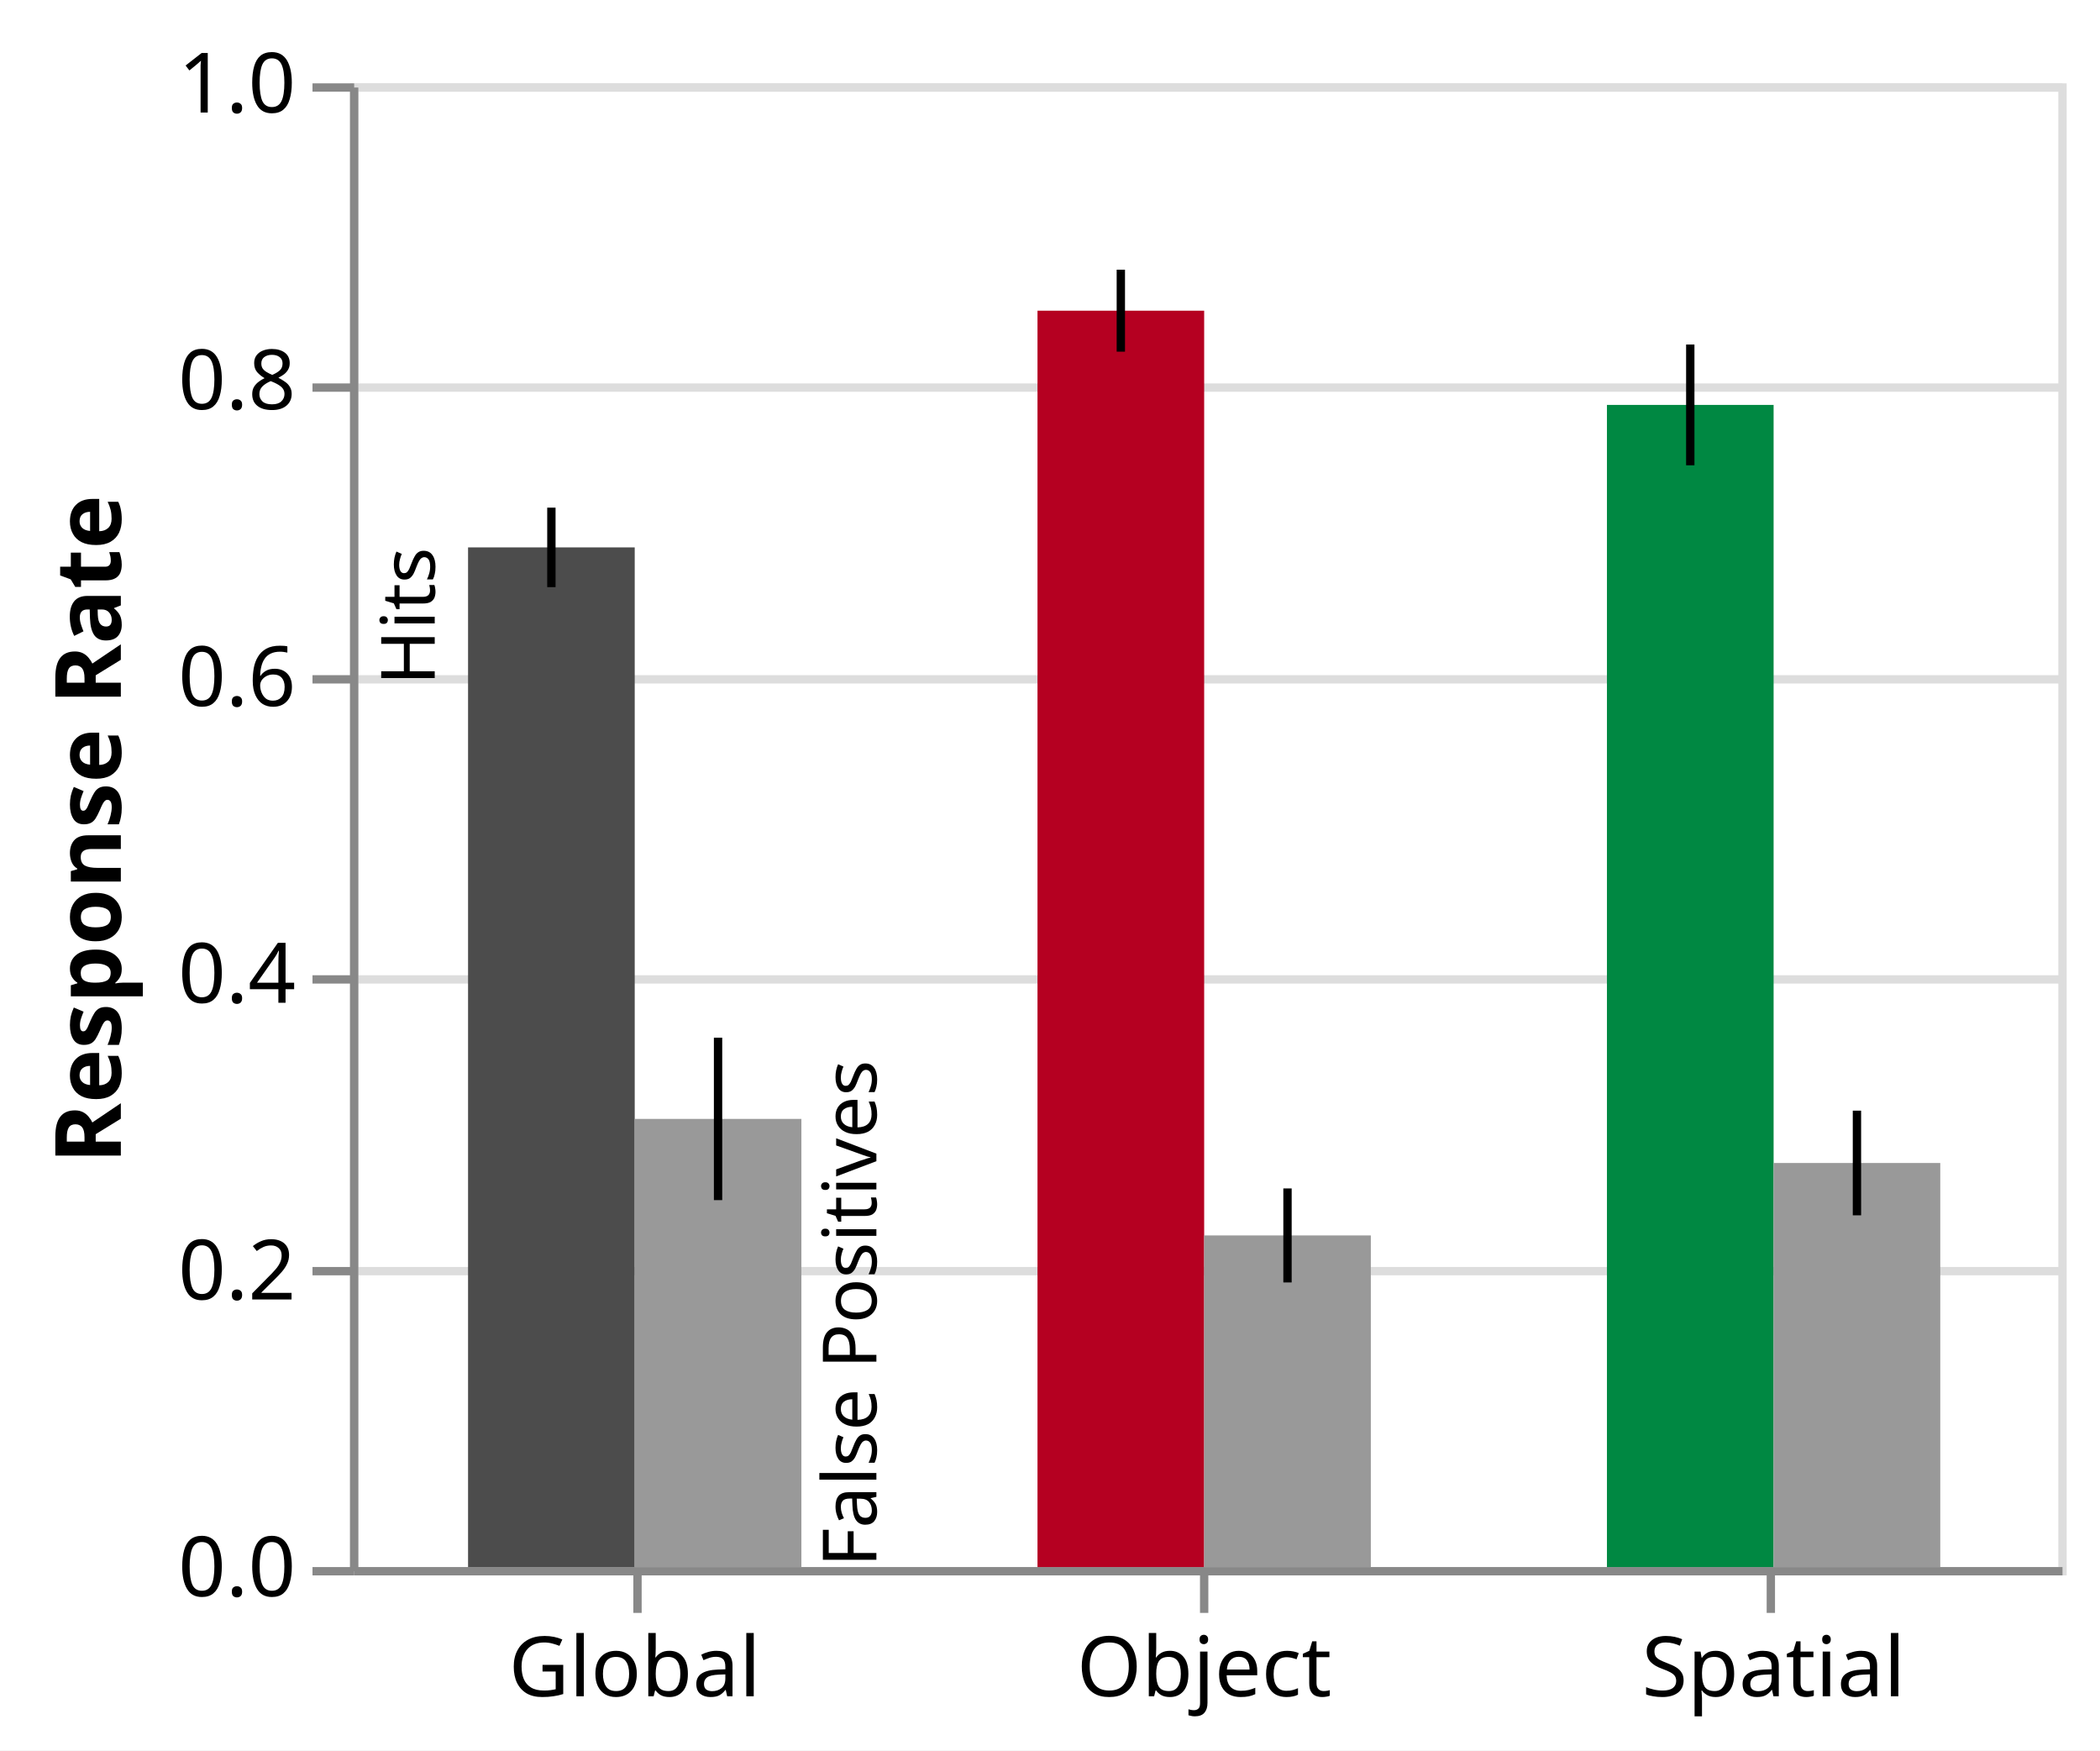
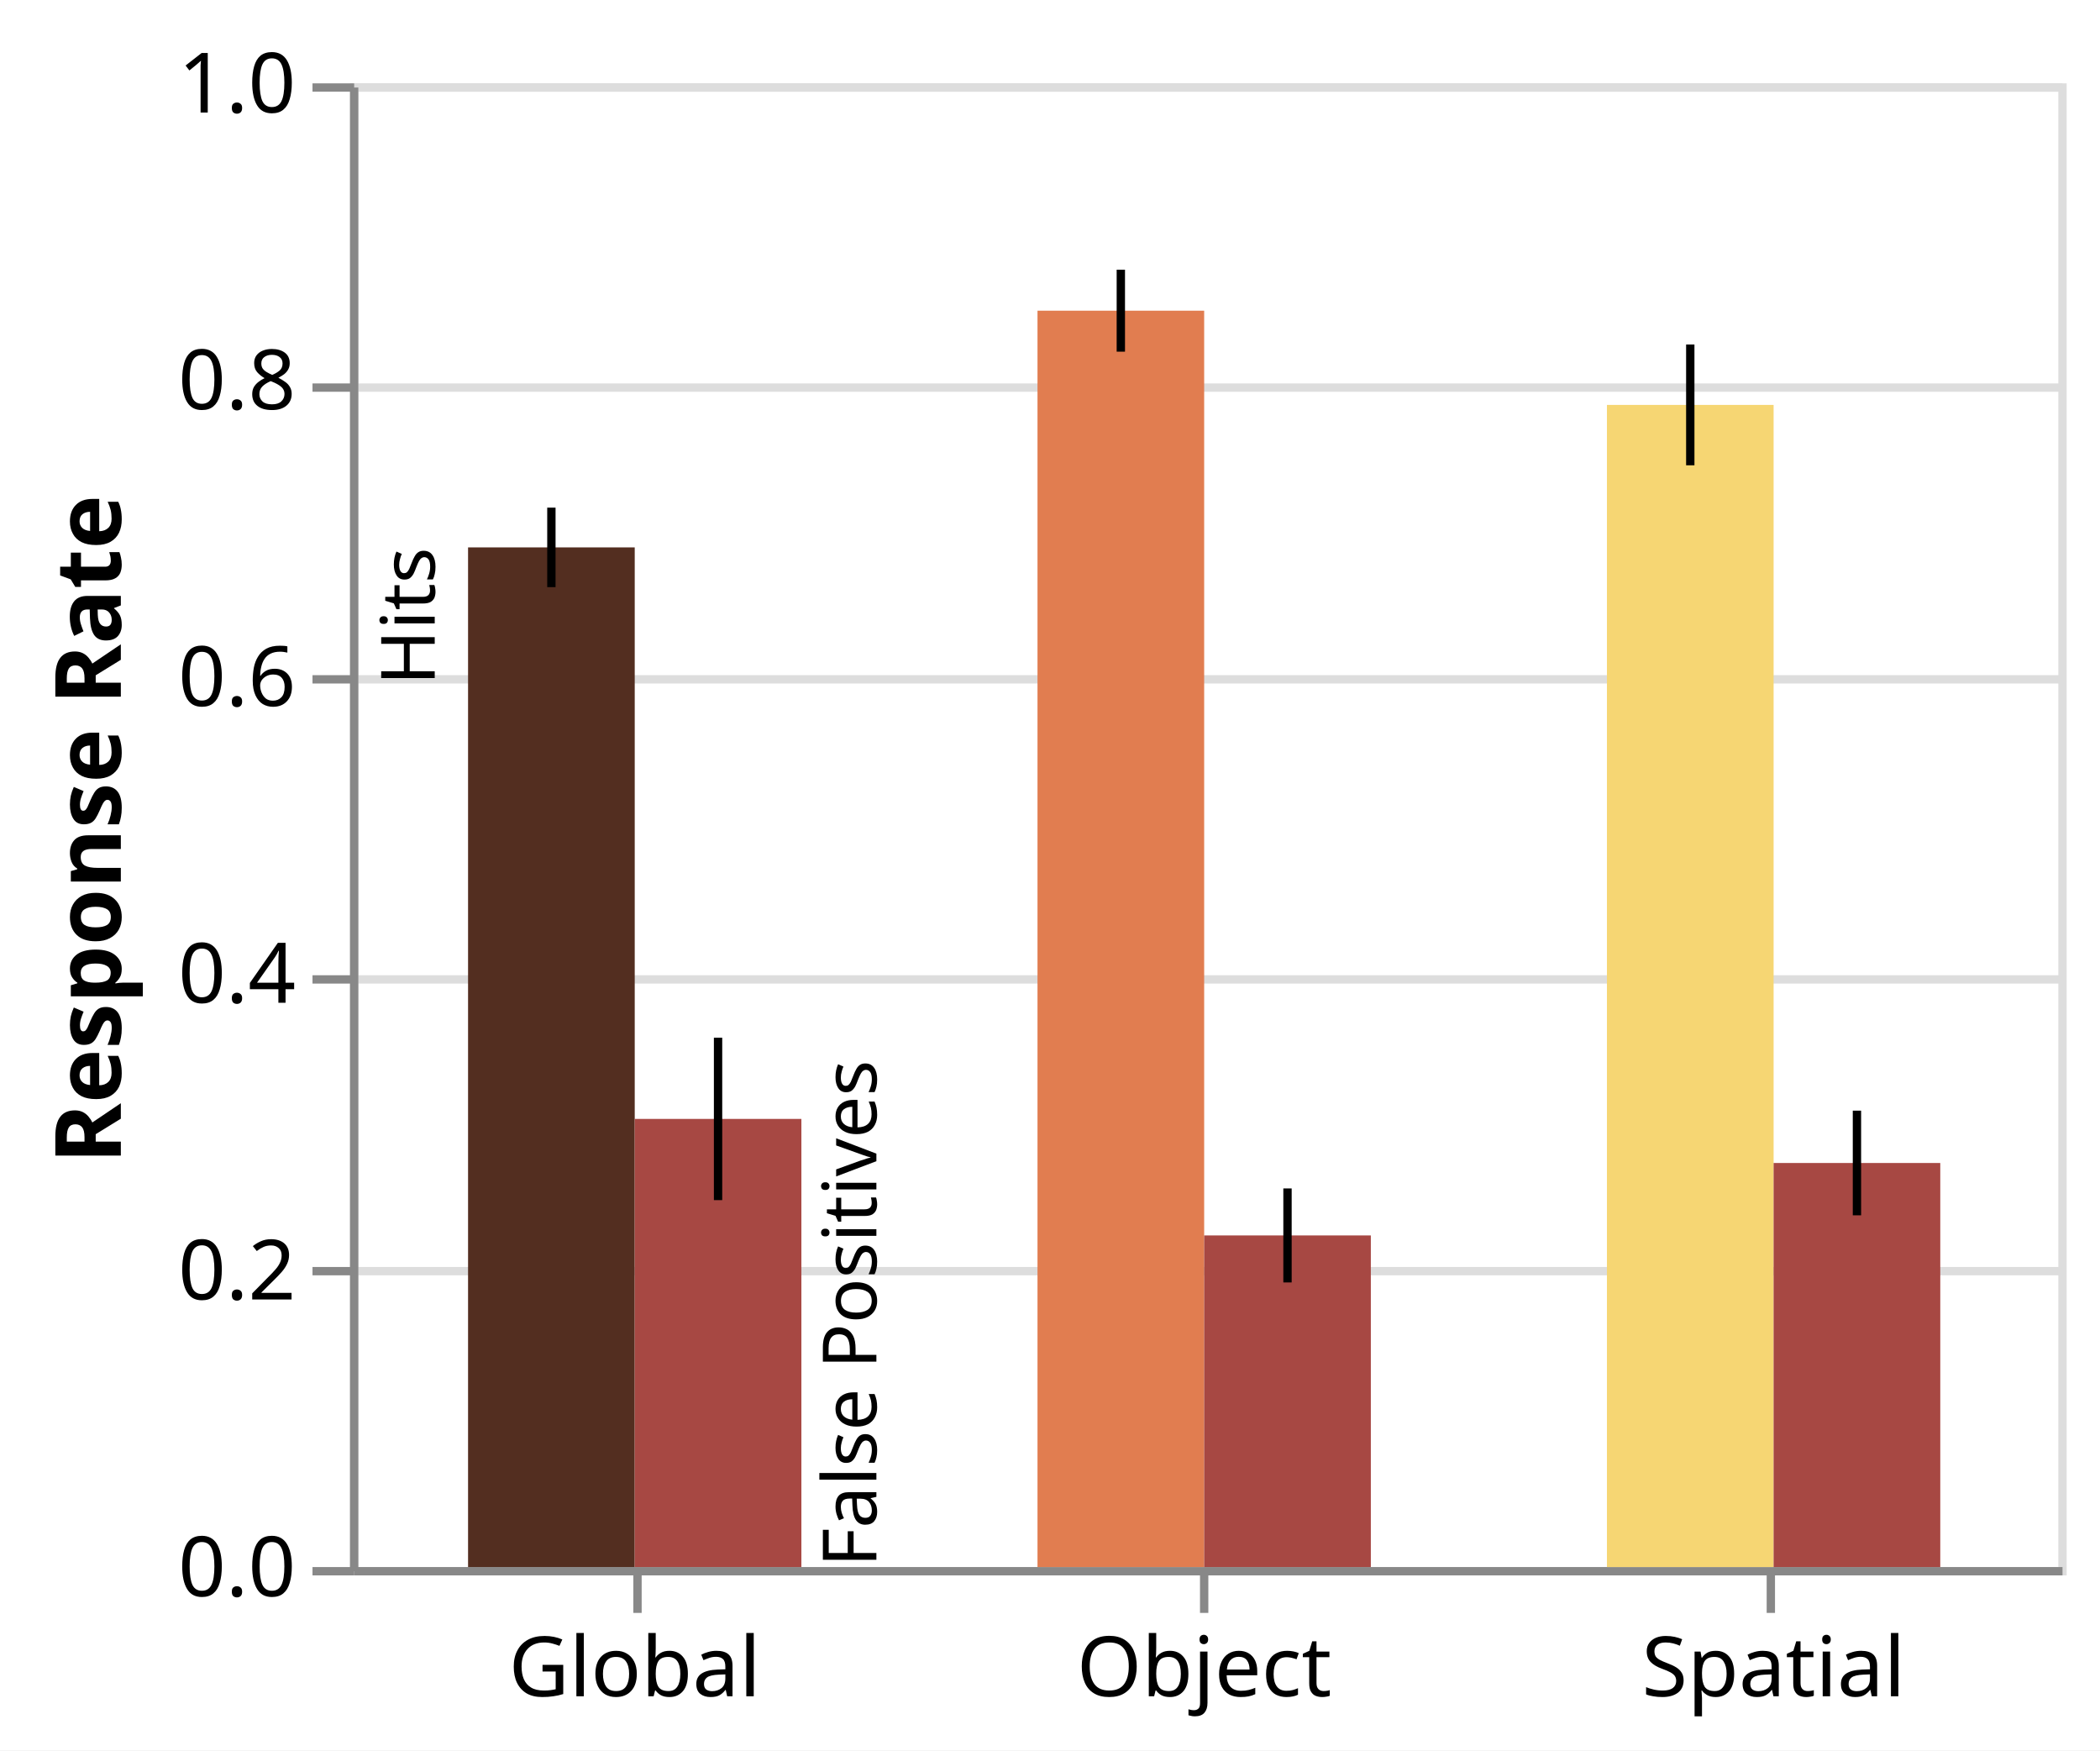
<svg xmlns="http://www.w3.org/2000/svg" class="marks" width="252" height="210" viewBox="0 0 252 210" version="1.1">
  <rect width="252" height="210" fill="white" />
  <g fill="none" stroke-miterlimit="10" transform="translate(42,10)">
    <g class="mark-group role-frame root" role="graphics-object" aria-roledescription="group mark container">
      <g transform="translate(0,0)">
        <path class="background" aria-hidden="true" d="M0.5,0.5h205v178h-205Z" stroke="#ddd" />
        <g>
          <g class="mark-group role-axis" aria-hidden="true">
            <g transform="translate(0.5,0.5)">
              <path class="background" aria-hidden="true" d="M0,0h0v0h0Z" pointer-events="none" />
              <g>
                <g class="mark-rule role-axis-grid" pointer-events="none">
                  <line transform="translate(0,178)" x2="205" y2="0" stroke="#ddd" stroke-width="1" opacity="1" />
                  <line transform="translate(0,142)" x2="205" y2="0" stroke="#ddd" stroke-width="1" opacity="1" />
                  <line transform="translate(0,107)" x2="205" y2="0" stroke="#ddd" stroke-width="1" opacity="1" />
                  <line transform="translate(0,71)" x2="205" y2="0" stroke="#ddd" stroke-width="1" opacity="1" />
                  <line transform="translate(0,36)" x2="205" y2="0" stroke="#ddd" stroke-width="1" opacity="1" />
                  <line transform="translate(0,0)" x2="205" y2="0" stroke="#ddd" stroke-width="1" opacity="1" />
                </g>
              </g>
              <path class="foreground" aria-hidden="true" d="" pointer-events="none" display="none" />
            </g>
          </g>
          <g class="mark-group role-axis" role="graphics-symbol" aria-roledescription="axis" aria-label="X-axis for a discrete scale with 3 values: global, object, spatial">
            <g transform="translate(0.5,178.5)">
              <path class="background" aria-hidden="true" d="M0,0h0v0h0Z" pointer-events="none" />
              <g>
                <g class="mark-rule role-axis-tick" pointer-events="none">
                  <line transform="translate(34,0)" x2="0" y2="5" stroke="#888" stroke-width="1" opacity="1" />
                  <line transform="translate(102,0)" x2="0" y2="5" stroke="#888" stroke-width="1" opacity="1" />
                  <line transform="translate(170,0)" x2="0" y2="5" stroke="#888" stroke-width="1" opacity="1" />
                </g>
                <g class="mark-text role-axis-label" pointer-events="none">
                  <text text-anchor="middle" transform="translate(33.66667,15)" font-family="sans-serif" font-size="10px" fill="#000" opacity="1">Global</text>
                  <text text-anchor="middle" transform="translate(102,15)" font-family="sans-serif" font-size="10px" fill="#000" opacity="1">Object</text>
                  <text text-anchor="middle" transform="translate(170.3333,15)" font-family="sans-serif" font-size="10px" fill="#000" opacity="1">Spatial</text>
                </g>
                <g class="mark-rule role-axis-domain" pointer-events="none">
                  <line transform="translate(0,0)" x2="205" y2="0" stroke="#888" stroke-width="1" opacity="1" />
                </g>
              </g>
              <path class="foreground" aria-hidden="true" d="" pointer-events="none" display="none" />
            </g>
          </g>
          <g class="mark-group role-axis" role="graphics-symbol" aria-roledescription="axis" aria-label="Y-axis titled 'Response Rate' for a linear scale with values from 0.0 to 1.0">
            <g transform="translate(0.5,0.5)">
              <path class="background" aria-hidden="true" d="M0,0h0v0h0Z" pointer-events="none" />
              <g>
                <g class="mark-rule role-axis-tick" pointer-events="none">
                  <line transform="translate(0,178)" x2="-5" y2="0" stroke="#888" stroke-width="1" opacity="1" />
                  <line transform="translate(0,142)" x2="-5" y2="0" stroke="#888" stroke-width="1" opacity="1" />
                  <line transform="translate(0,107)" x2="-5" y2="0" stroke="#888" stroke-width="1" opacity="1" />
                  <line transform="translate(0,71)" x2="-5" y2="0" stroke="#888" stroke-width="1" opacity="1" />
                  <line transform="translate(0,36)" x2="-5" y2="0" stroke="#888" stroke-width="1" opacity="1" />
                  <line transform="translate(0,0)" x2="-5" y2="0" stroke="#888" stroke-width="1" opacity="1" />
                </g>
                <g class="mark-text role-axis-label" pointer-events="none">
                  <text text-anchor="end" transform="translate(-7,181)" font-family="sans-serif" font-size="10px" fill="#000" opacity="1">0.0</text>
                  <text text-anchor="end" transform="translate(-7,145.4)" font-family="sans-serif" font-size="10px" fill="#000" opacity="1">0.2</text>
                  <text text-anchor="end" transform="translate(-7,109.8)" font-family="sans-serif" font-size="10px" fill="#000" opacity="1">0.4</text>
                  <text text-anchor="end" transform="translate(-7,74.2)" font-family="sans-serif" font-size="10px" fill="#000" opacity="1">0.6</text>
                  <text text-anchor="end" transform="translate(-7,38.6)" font-family="sans-serif" font-size="10px" fill="#000" opacity="1">0.8</text>
                  <text text-anchor="end" transform="translate(-7,3)" font-family="sans-serif" font-size="10px" fill="#000" opacity="1">1.0</text>
                </g>
                <g class="mark-rule role-axis-domain" pointer-events="none">
                  <line transform="translate(0,178)" x2="0" y2="-178" stroke="#888" stroke-width="1" opacity="1" />
                </g>
                <g class="mark-text role-axis-title" pointer-events="none">
                  <text text-anchor="middle" transform="translate(-26,89) rotate(-90) translate(0,-2)" font-family="sans-serif" font-size="11px" font-weight="bold" fill="#000" opacity="1">Response Rate</text>
                </g>
              </g>
              <path class="foreground" aria-hidden="true" d="" pointer-events="none" display="none" />
            </g>
          </g>
          <g class="mark-rect role-mark layer_0_marks" role="graphics-object" aria-roledescription="rect mark container">
-             <path aria-label=": global; Response Rate: 0.687244152047; condition: global" role="graphics-symbol" aria-roledescription="bar" d="M14.167,55.671h20v122.329h-20Z" fill="#4C4C4C" />
-             <path aria-label=": spatial; Response Rate: 0.783274853801; condition: spatial" role="graphics-symbol" aria-roledescription="bar" d="M150.833,38.577h20v139.423h-20Z" fill="#008842" />
-             <path aria-label=": object; Response Rate: 0.846783625731; condition: object" role="graphics-symbol" aria-roledescription="bar" d="M82.5,27.273h20v150.727h-20Z" fill="#B50021" />
+             <path aria-label=": global; Response Rate: 0.687244152047; condition: global" role="graphics-symbol" aria-roledescription="bar" d="M14.167,55.671h20v122.329h-20Z" fill="#532E20" />
+             <path aria-label=": spatial; Response Rate: 0.783274853801; condition: spatial" role="graphics-symbol" aria-roledescription="bar" d="M150.833,38.577h20v139.423h-20Z" fill="#F6D673" />
+             <path aria-label=": object; Response Rate: 0.846783625731; condition: object" role="graphics-symbol" aria-roledescription="bar" d="M82.5,27.273h20v150.727h-20Z" fill="#E17D50" />
          </g>
          <g class="mark-rect role-mark layer_1_marks" role="graphics-object" aria-roledescription="rect mark container">
-             <path aria-label=": global; pmean: 0.302046783626" role="graphics-symbol" aria-roledescription="bar" d="M34.167,124.236h20v53.764h-20Z" fill="#999999" />
-             <path aria-label=": spatial; pmean: 0.272339181287" role="graphics-symbol" aria-roledescription="bar" d="M170.833,129.524h20v48.476h-20Z" fill="#999999" />
-             <path aria-label=": object; pmean: 0.22350877193" role="graphics-symbol" aria-roledescription="bar" d="M102.5,138.215h20v39.785h-20Z" fill="#999999" />
+             <path aria-label=": global; pmean: 0.302046783626" role="graphics-symbol" aria-roledescription="bar" d="M34.167,124.236h20v53.764h-20Z" fill="#A74843" />
+             <path aria-label=": spatial; pmean: 0.272339181287" role="graphics-symbol" aria-roledescription="bar" d="M170.833,129.524h20v48.476h-20Z" fill="#A74843" />
+             <path aria-label=": object; pmean: 0.22350877193" role="graphics-symbol" aria-roledescription="bar" d="M102.5,138.215h20v39.785h-20Z" fill="#A74843" />
          </g>
          <g class="mark-rule role-mark layer_2_marks" role="graphics-object" aria-roledescription="rule mark container">
            <line aria-label=": 0.714031880418; lower: 0.660456423676" role="graphics-symbol" aria-roledescription="rule mark" transform="translate(24.16667,50.90233)" x2="0" y2="9.536" stroke="black" />
            <line aria-label=": 0.823970654401; lower: 0.742579053201" role="graphics-symbol" aria-roledescription="rule mark" transform="translate(160.8333,31.33322)" x2="0" y2="14.488" stroke="black" />
            <line aria-label=": 0.874408444311; lower: 0.819158807151" role="graphics-symbol" aria-roledescription="rule mark" transform="translate(92.5,22.3553)" x2="0" y2="9.834" stroke="black" />
          </g>
          <g class="mark-rule role-mark layer_3_marks" role="graphics-object" aria-roledescription="rule mark container">
            <line aria-label=": 0.35678203728; lower: 0.247311529972" role="graphics-symbol" aria-roledescription="rule mark" transform="translate(44.16667,114.4928)" x2="0" y2="19.486" stroke="black" />
            <line aria-label=": 0.307611829123; lower: 0.23706653345" role="graphics-symbol" aria-roledescription="rule mark" transform="translate(180.8333,123.2451)" x2="0" y2="12.557" stroke="black" />
            <line aria-label=": 0.255187634981; lower: 0.191829908879" role="graphics-symbol" aria-roledescription="rule mark" transform="translate(112.5,132.5766)" x2="0" y2="11.278" stroke="black" />
          </g>
          <g class="mark-text role-mark layer_4_marks" role="graphics-object" aria-roledescription="text mark container">
            <text aria-label=": global; Mean of pmean: 0.687244152047" role="graphics-symbol" aria-roledescription="text mark" text-anchor="end" transform="translate(34.16667,55.67054) rotate(-90) translate(0,-24)" font-family="sans-serif" font-size="9px" fill="black">Hits</text>
          </g>
          <g class="mark-text role-mark layer_5_marks" role="graphics-object" aria-roledescription="text mark container">
            <text aria-label=": global" role="graphics-symbol" aria-roledescription="text mark" text-anchor="start" transform="translate(34.16667,178) rotate(-90) translate(0,29)" font-family="sans-serif" font-size="9px" fill="black">False Positives</text>
          </g>
        </g>
        <path class="foreground" aria-hidden="true" d="" display="none" />
      </g>
    </g>
  </g>
</svg>
